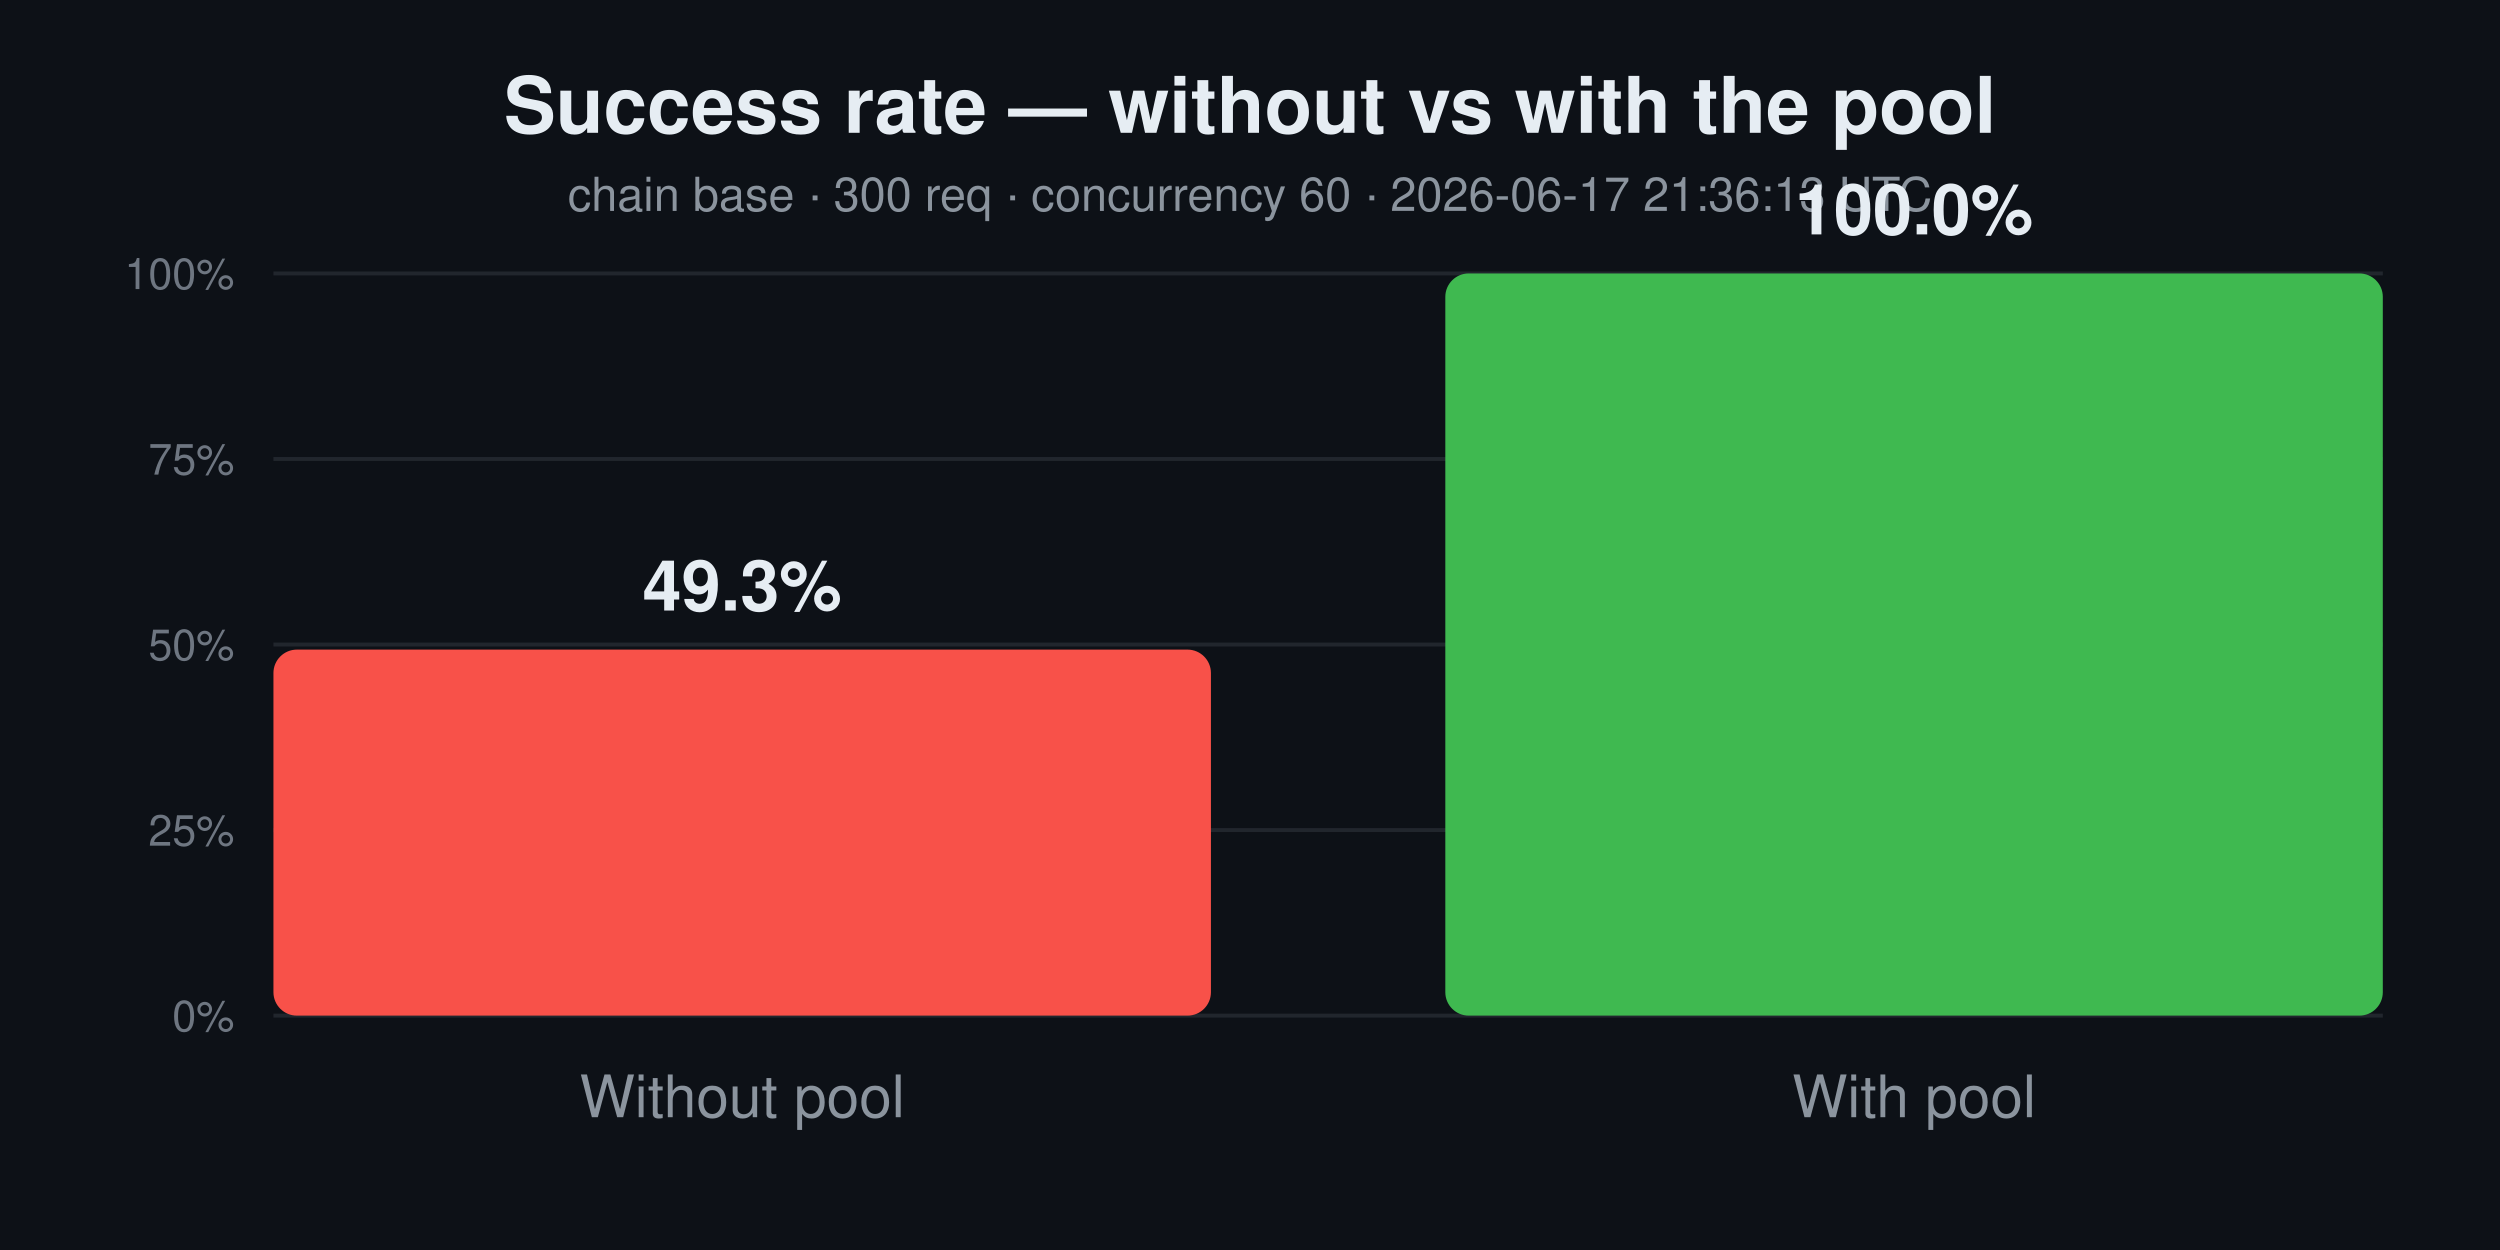
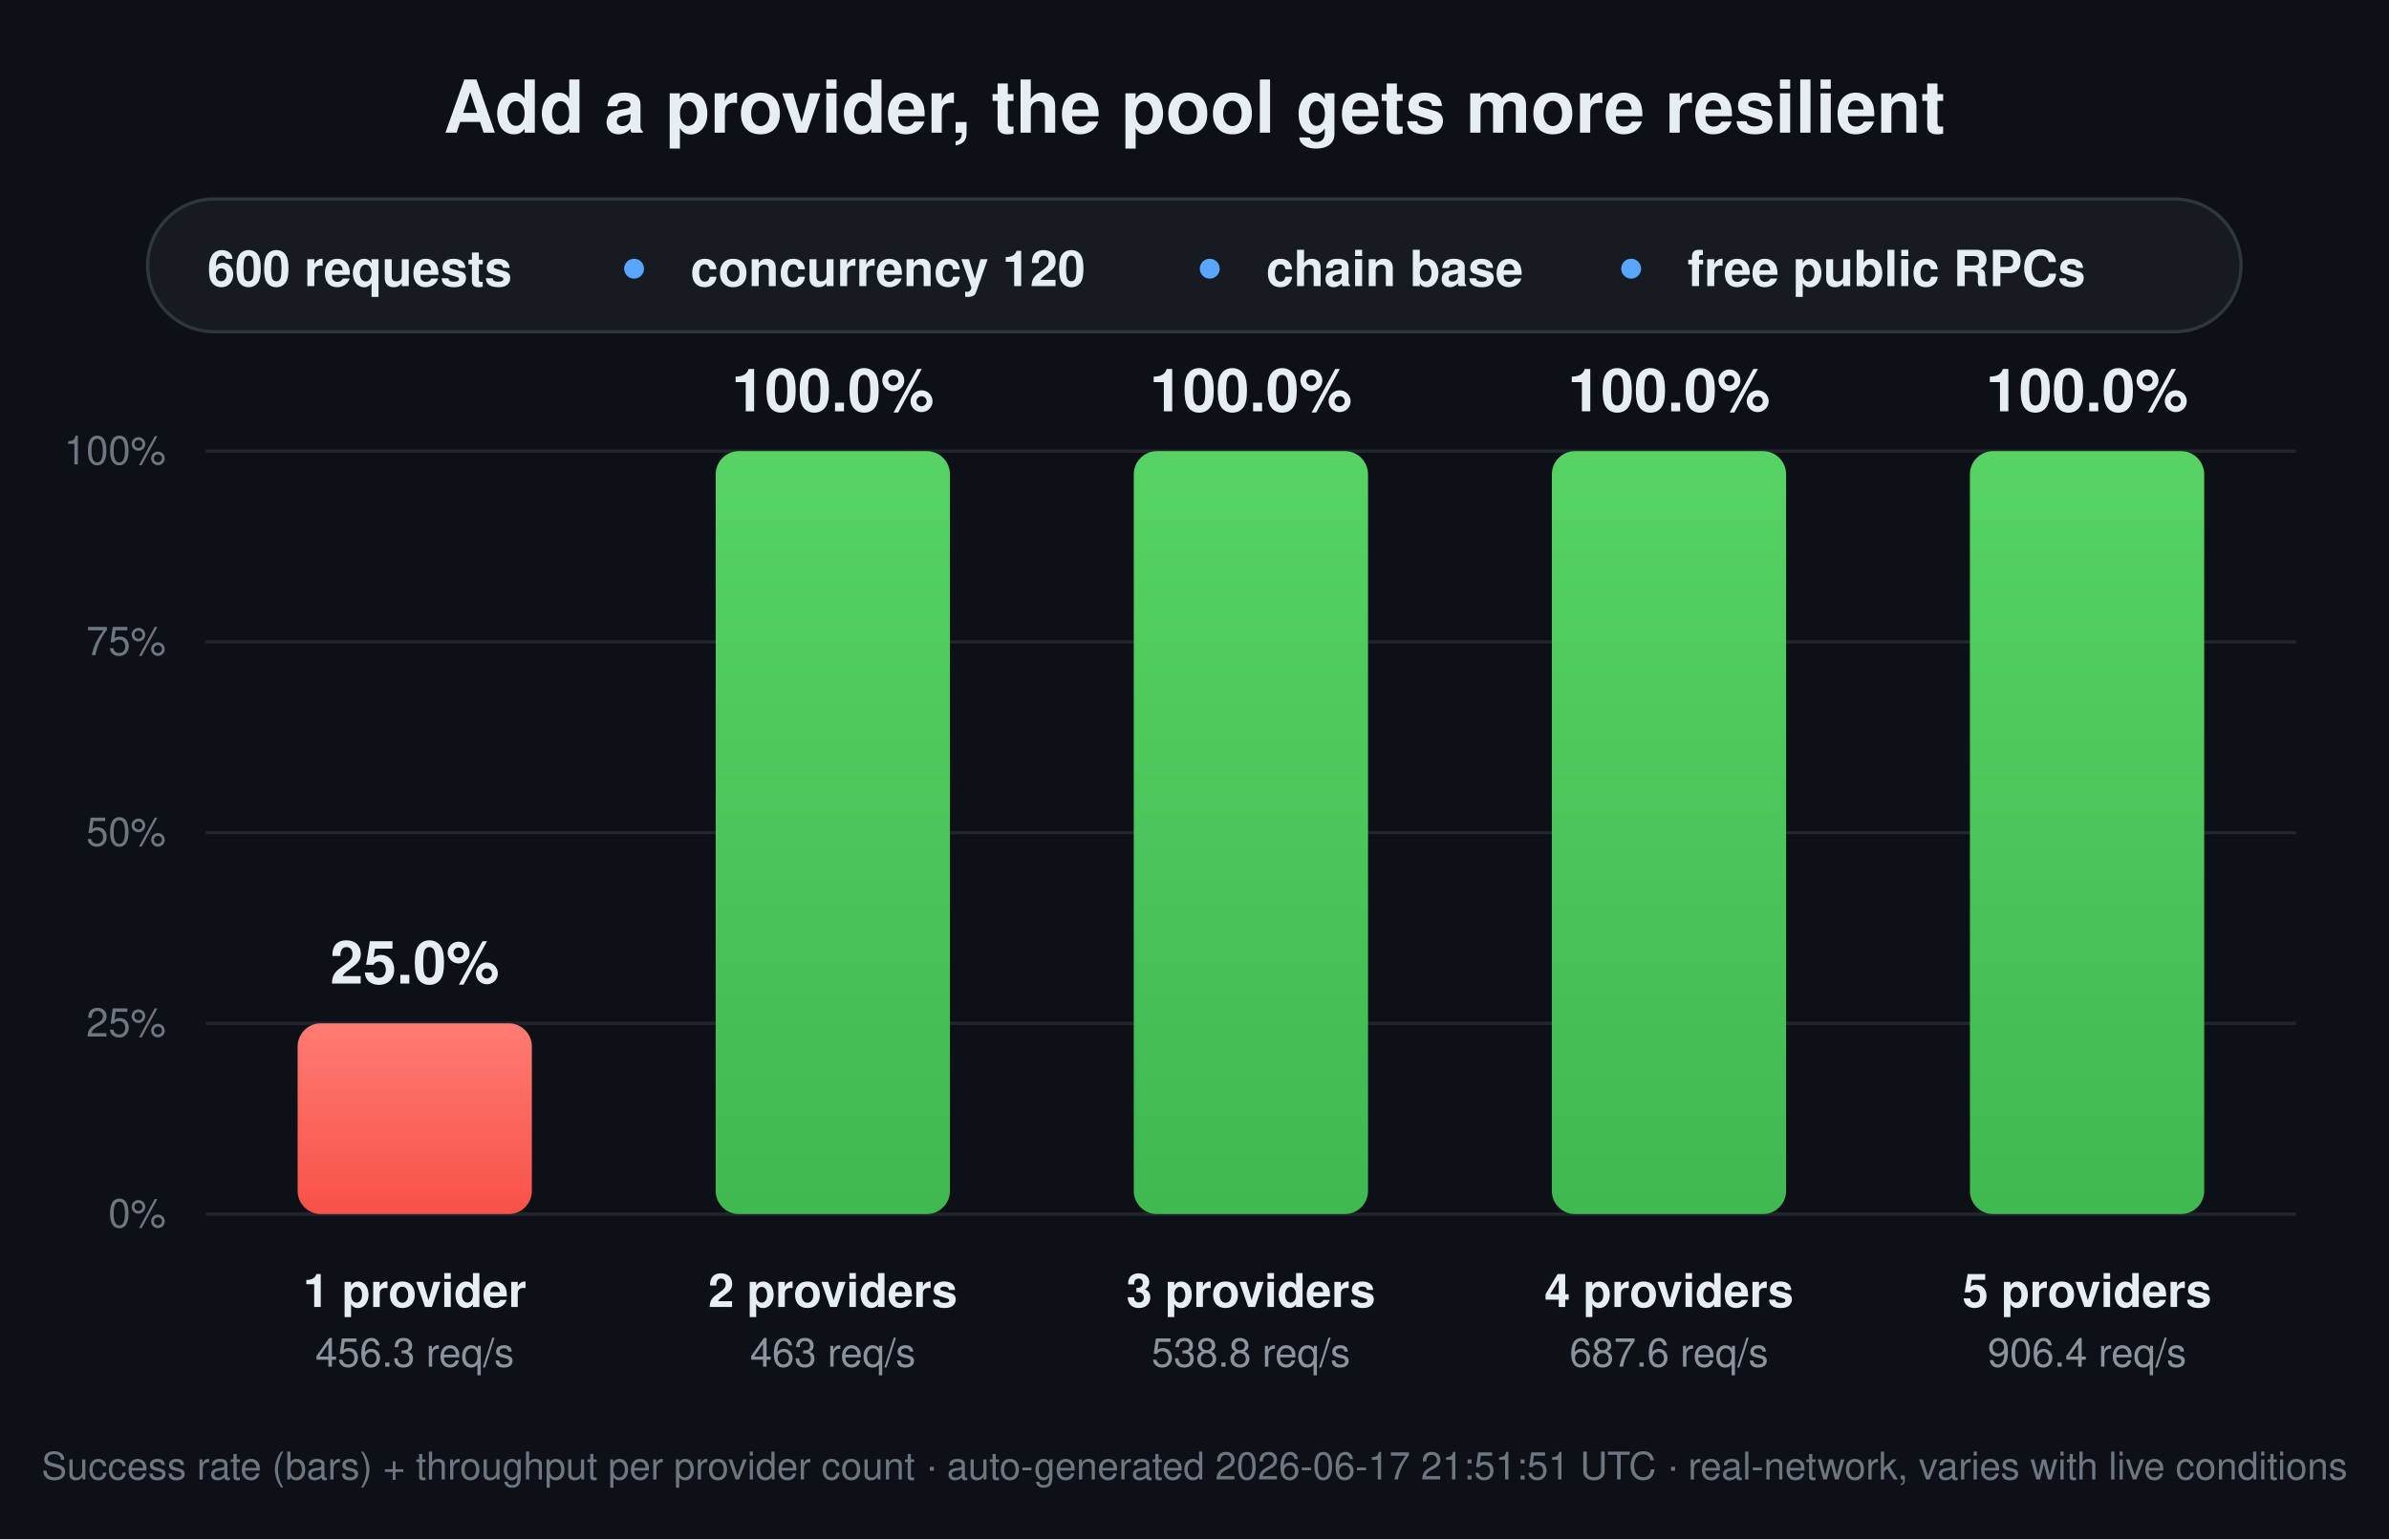
- <svg xmlns="http://www.w3.org/2000/svg" width="640" height="320" viewBox="0 0 640 320" role="img" aria-label="Success rate: without vs with the pool">
-   <rect width="640" height="320" fill="#0d1117" />
-   <text x="320" y="34" fill="#e6edf3" font-family="system-ui,Segoe UI,Helvetica,Arial,sans-serif" font-size="20" font-weight="700" text-anchor="middle">Success rate — without vs with the pool</text>
-   <text x="320" y="54" fill="#8b949e" font-family="system-ui,Segoe UI,Helvetica,Arial,sans-serif" font-size="12" text-anchor="middle">chain base · 300 req · concurrency 60 · 2026-06-17 21:36:13 UTC</text>
-   <line x1="70" y1="260.0" x2="610.0" y2="260.0" stroke="#21262d" stroke-width="1" />
-   <text x="60.0" y="264.0" fill="#6e7681" font-family="system-ui,Segoe UI,Helvetica,Arial,sans-serif" font-size="11" text-anchor="end">0%</text>
-   <line x1="70" y1="212.5" x2="610.0" y2="212.5" stroke="#21262d" stroke-width="1" />
-   <text x="60.0" y="216.5" fill="#6e7681" font-family="system-ui,Segoe UI,Helvetica,Arial,sans-serif" font-size="11" text-anchor="end">25%</text>
-   <line x1="70" y1="165.0" x2="610.0" y2="165.0" stroke="#21262d" stroke-width="1" />
-   <text x="60.0" y="169.0" fill="#6e7681" font-family="system-ui,Segoe UI,Helvetica,Arial,sans-serif" font-size="11" text-anchor="end">50%</text>
-   <line x1="70" y1="117.5" x2="610.0" y2="117.5" stroke="#21262d" stroke-width="1" />
-   <text x="60.0" y="121.5" fill="#6e7681" font-family="system-ui,Segoe UI,Helvetica,Arial,sans-serif" font-size="11" text-anchor="end">75%</text>
-   <line x1="70" y1="70.0" x2="610.0" y2="70.0" stroke="#21262d" stroke-width="1" />
-   <text x="60.0" y="74.0" fill="#6e7681" font-family="system-ui,Segoe UI,Helvetica,Arial,sans-serif" font-size="11" text-anchor="end">100%</text>
-   <rect x="70.0" y="166.3" width="240.0" height="93.7" rx="6" fill="#f85149" />
-   <text x="190.0" y="156.3" fill="#e6edf3" font-family="system-ui,Segoe UI,Helvetica,Arial,sans-serif" font-size="18" font-weight="700" text-anchor="middle">49.3%</text>
-   <text x="190.0" y="286.0" fill="#8b949e" font-family="system-ui,Segoe UI,Helvetica,Arial,sans-serif" font-size="15" text-anchor="middle">Without pool</text>
-   <rect x="370.0" y="70.0" width="240.0" height="190.0" rx="6" fill="#3fb950" />
-   <text x="490.0" y="60.0" fill="#e6edf3" font-family="system-ui,Segoe UI,Helvetica,Arial,sans-serif" font-size="18" font-weight="700" text-anchor="middle">100.0%</text>
-   <text x="490.0" y="286.0" fill="#8b949e" font-family="system-ui,Segoe UI,Helvetica,Arial,sans-serif" font-size="15" text-anchor="middle">With pool</text>
+ <svg xmlns="http://www.w3.org/2000/svg" width="720" height="464" viewBox="0 0 720 464" role="img" aria-label="Success rate and throughput climb as providers are added to the pool">
+   <defs>
+     <linearGradient id="g0" x1="0" y1="0" x2="0" y2="1">
+       <stop offset="0" stop-color="#ff7b72" />
+       <stop offset="1" stop-color="#f85149" />
+     </linearGradient>
+     <linearGradient id="g1" x1="0" y1="0" x2="0" y2="1">
+       <stop offset="0" stop-color="#56d364" />
+       <stop offset="1" stop-color="#3fb950" />
+     </linearGradient>
+     <linearGradient id="g2" x1="0" y1="0" x2="0" y2="1">
+       <stop offset="0" stop-color="#56d364" />
+       <stop offset="1" stop-color="#3fb950" />
+     </linearGradient>
+     <linearGradient id="g3" x1="0" y1="0" x2="0" y2="1">
+       <stop offset="0" stop-color="#56d364" />
+       <stop offset="1" stop-color="#3fb950" />
+     </linearGradient>
+     <linearGradient id="g4" x1="0" y1="0" x2="0" y2="1">
+       <stop offset="0" stop-color="#56d364" />
+       <stop offset="1" stop-color="#3fb950" />
+     </linearGradient>
+   </defs>
+   <rect width="720" height="464" fill="#0d1117" />
+   <text x="360" y="40" fill="#e6edf3" font-family="ui-sans-serif,system-ui,Segoe UI,Helvetica,Arial,sans-serif" font-size="22" font-weight="800" text-anchor="middle">Add a provider, the pool gets more resilient</text>
+   <rect x="44.5" y="60" width="630.9" height="40" rx="20" fill="#161b22" stroke="#30363d" stroke-width="1" />
+   <text x="62.5" y="81.0" fill="#e6edf3" font-family="ui-sans-serif,system-ui,Segoe UI,Helvetica,Arial,sans-serif" font-size="15" font-weight="700" dominant-baseline="middle">600 requests</text>
+   <circle cx="191.1" cy="81.0" r="3" fill="#58a6ff" />
+   <text x="208.1" y="81.0" fill="#e6edf3" font-family="ui-sans-serif,system-ui,Segoe UI,Helvetica,Arial,sans-serif" font-size="15" font-weight="700" dominant-baseline="middle">concurrency 120</text>
+   <circle cx="364.6" cy="81.0" r="3" fill="#58a6ff" />
+   <text x="381.6" y="81.0" fill="#e6edf3" font-family="ui-sans-serif,system-ui,Segoe UI,Helvetica,Arial,sans-serif" font-size="15" font-weight="700" dominant-baseline="middle">chain base</text>
+   <circle cx="491.6" cy="81.0" r="3" fill="#58a6ff" />
+   <text x="508.6" y="81.0" fill="#e6edf3" font-family="ui-sans-serif,system-ui,Segoe UI,Helvetica,Arial,sans-serif" font-size="15" font-weight="700" dominant-baseline="middle">free public RPCs</text>
+   <line x1="62" y1="366.0" x2="692.0" y2="366.0" stroke="#21262d" stroke-width="1" />
+   <text x="50.0" y="370.0" fill="#6e7681" font-family="ui-sans-serif,system-ui,Segoe UI,Helvetica,Arial,sans-serif" font-size="12" text-anchor="end">0%</text>
+   <line x1="62" y1="308.5" x2="692.0" y2="308.5" stroke="#21262d" stroke-width="1" />
+   <text x="50.0" y="312.5" fill="#6e7681" font-family="ui-sans-serif,system-ui,Segoe UI,Helvetica,Arial,sans-serif" font-size="12" text-anchor="end">25%</text>
+   <line x1="62" y1="251.0" x2="692.0" y2="251.0" stroke="#21262d" stroke-width="1" />
+   <text x="50.0" y="255.0" fill="#6e7681" font-family="ui-sans-serif,system-ui,Segoe UI,Helvetica,Arial,sans-serif" font-size="12" text-anchor="end">50%</text>
+   <line x1="62" y1="193.5" x2="692.0" y2="193.5" stroke="#21262d" stroke-width="1" />
+   <text x="50.0" y="197.5" fill="#6e7681" font-family="ui-sans-serif,system-ui,Segoe UI,Helvetica,Arial,sans-serif" font-size="12" text-anchor="end">75%</text>
+   <line x1="62" y1="136.0" x2="692.0" y2="136.0" stroke="#21262d" stroke-width="1" />
+   <text x="50.0" y="140.0" fill="#6e7681" font-family="ui-sans-serif,system-ui,Segoe UI,Helvetica,Arial,sans-serif" font-size="12" text-anchor="end">100%</text>
+   <rect x="89.7" y="308.5" width="70.6" height="57.5" rx="7" fill="url(#g0)" />
+   <text x="125.0" y="296.5" fill="#e6edf3" font-family="ui-sans-serif,system-ui,Segoe UI,Helvetica,Arial,sans-serif" font-size="18" font-weight="800" text-anchor="middle">25.0%</text>
+   <rect x="215.7" y="136.0" width="70.6" height="230.0" rx="7" fill="url(#g1)" />
+   <text x="251.0" y="124.0" fill="#e6edf3" font-family="ui-sans-serif,system-ui,Segoe UI,Helvetica,Arial,sans-serif" font-size="18" font-weight="800" text-anchor="middle">100.0%</text>
+   <rect x="341.7" y="136.0" width="70.6" height="230.0" rx="7" fill="url(#g2)" />
+   <text x="377.0" y="124.0" fill="#e6edf3" font-family="ui-sans-serif,system-ui,Segoe UI,Helvetica,Arial,sans-serif" font-size="18" font-weight="800" text-anchor="middle">100.0%</text>
+   <rect x="467.7" y="136.0" width="70.6" height="230.0" rx="7" fill="url(#g3)" />
+   <text x="503.0" y="124.0" fill="#e6edf3" font-family="ui-sans-serif,system-ui,Segoe UI,Helvetica,Arial,sans-serif" font-size="18" font-weight="800" text-anchor="middle">100.0%</text>
+   <rect x="593.7" y="136.0" width="70.6" height="230.0" rx="7" fill="url(#g4)" />
+   <text x="629.0" y="124.0" fill="#e6edf3" font-family="ui-sans-serif,system-ui,Segoe UI,Helvetica,Arial,sans-serif" font-size="18" font-weight="800" text-anchor="middle">100.0%</text>
+   <text x="125.0" y="394" fill="#e6edf3" font-family="ui-sans-serif,system-ui,Segoe UI,Helvetica,Arial,sans-serif" font-size="14" font-weight="700" text-anchor="middle">1 provider</text>
+   <text x="125.0" y="412" fill="#8b949e" font-family="ui-sans-serif,system-ui,Segoe UI,Helvetica,Arial,sans-serif" font-size="12" text-anchor="middle">456.3 req/s</text>
+   <text x="251.0" y="394" fill="#e6edf3" font-family="ui-sans-serif,system-ui,Segoe UI,Helvetica,Arial,sans-serif" font-size="14" font-weight="700" text-anchor="middle">2 providers</text>
+   <text x="251.0" y="412" fill="#8b949e" font-family="ui-sans-serif,system-ui,Segoe UI,Helvetica,Arial,sans-serif" font-size="12" text-anchor="middle">463 req/s</text>
+   <text x="377.0" y="394" fill="#e6edf3" font-family="ui-sans-serif,system-ui,Segoe UI,Helvetica,Arial,sans-serif" font-size="14" font-weight="700" text-anchor="middle">3 providers</text>
+   <text x="377.0" y="412" fill="#8b949e" font-family="ui-sans-serif,system-ui,Segoe UI,Helvetica,Arial,sans-serif" font-size="12" text-anchor="middle">538.8 req/s</text>
+   <text x="503.0" y="394" fill="#e6edf3" font-family="ui-sans-serif,system-ui,Segoe UI,Helvetica,Arial,sans-serif" font-size="14" font-weight="700" text-anchor="middle">4 providers</text>
+   <text x="503.0" y="412" fill="#8b949e" font-family="ui-sans-serif,system-ui,Segoe UI,Helvetica,Arial,sans-serif" font-size="12" text-anchor="middle">687.6 req/s</text>
+   <text x="629.0" y="394" fill="#e6edf3" font-family="ui-sans-serif,system-ui,Segoe UI,Helvetica,Arial,sans-serif" font-size="14" font-weight="700" text-anchor="middle">5 providers</text>
+   <text x="629.0" y="412" fill="#8b949e" font-family="ui-sans-serif,system-ui,Segoe UI,Helvetica,Arial,sans-serif" font-size="12" text-anchor="middle">906.4 req/s</text>
+   <text x="360" y="446" fill="#6e7681" font-family="ui-sans-serif,system-ui,Segoe UI,Helvetica,Arial,sans-serif" font-size="11.5" text-anchor="middle">Success rate (bars) + throughput per provider count · auto-generated 2026-06-17 21:51:51 UTC · real-network, varies with live conditions</text>
</svg>
